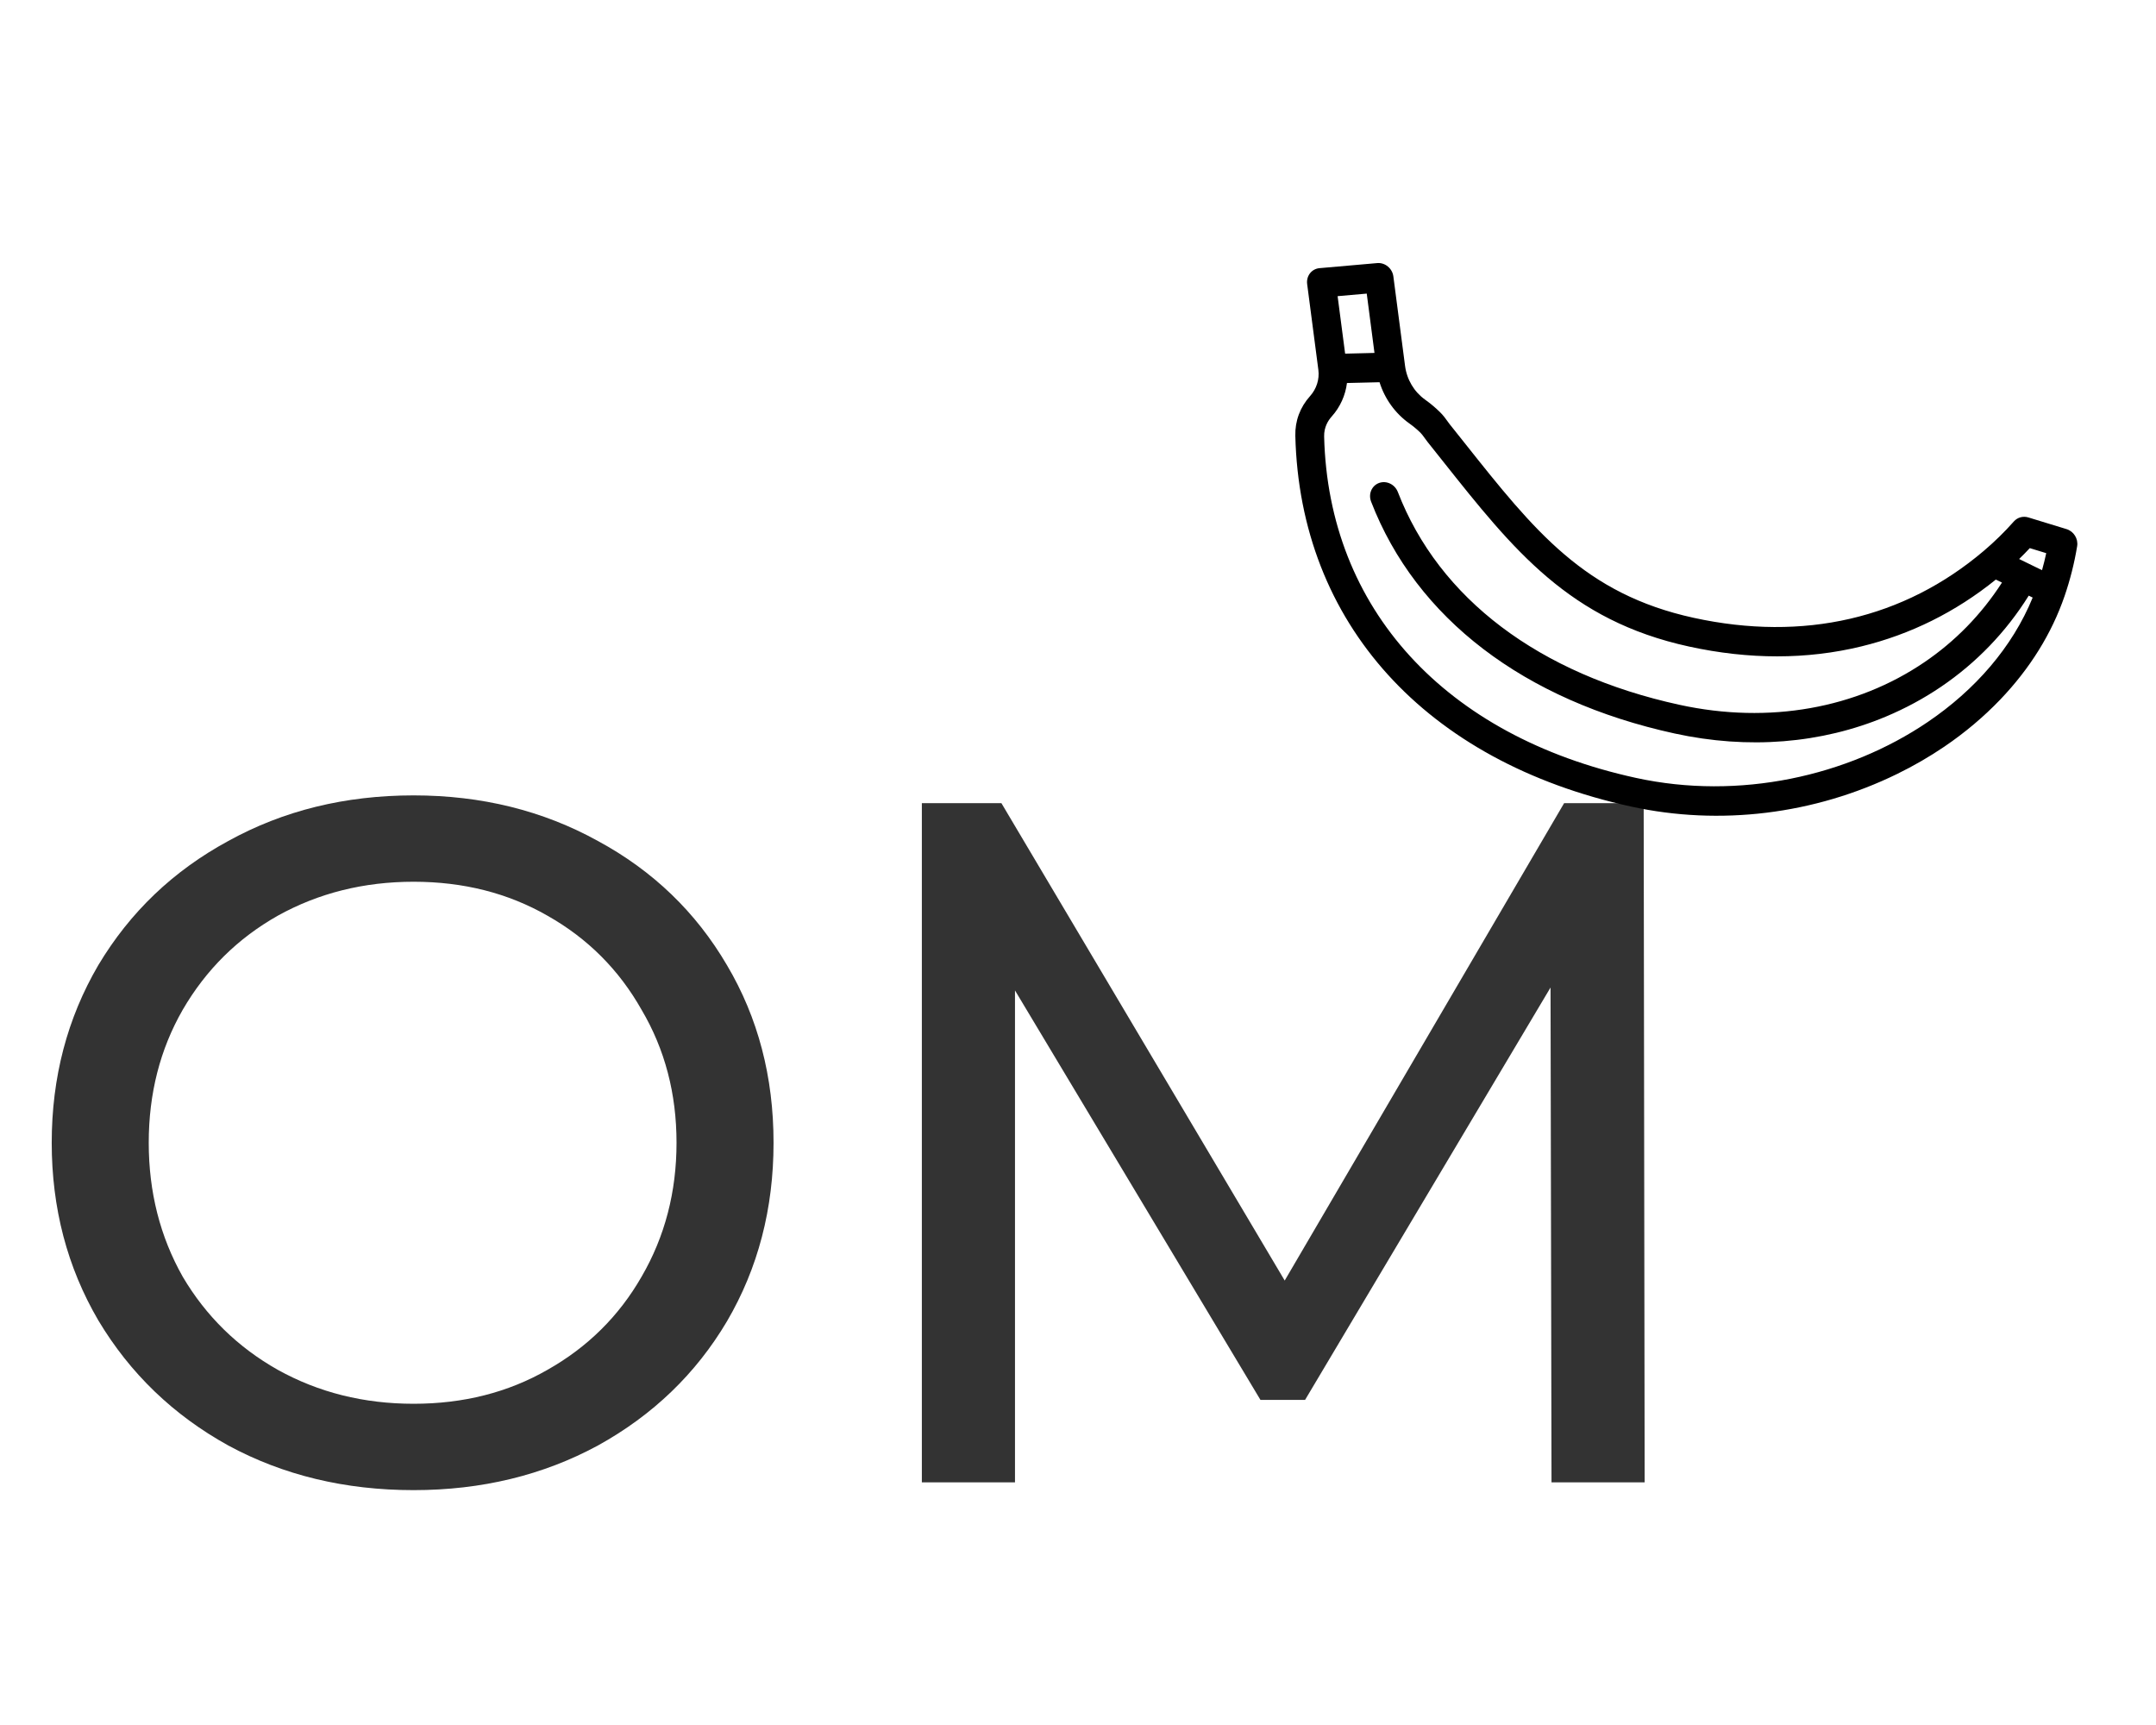
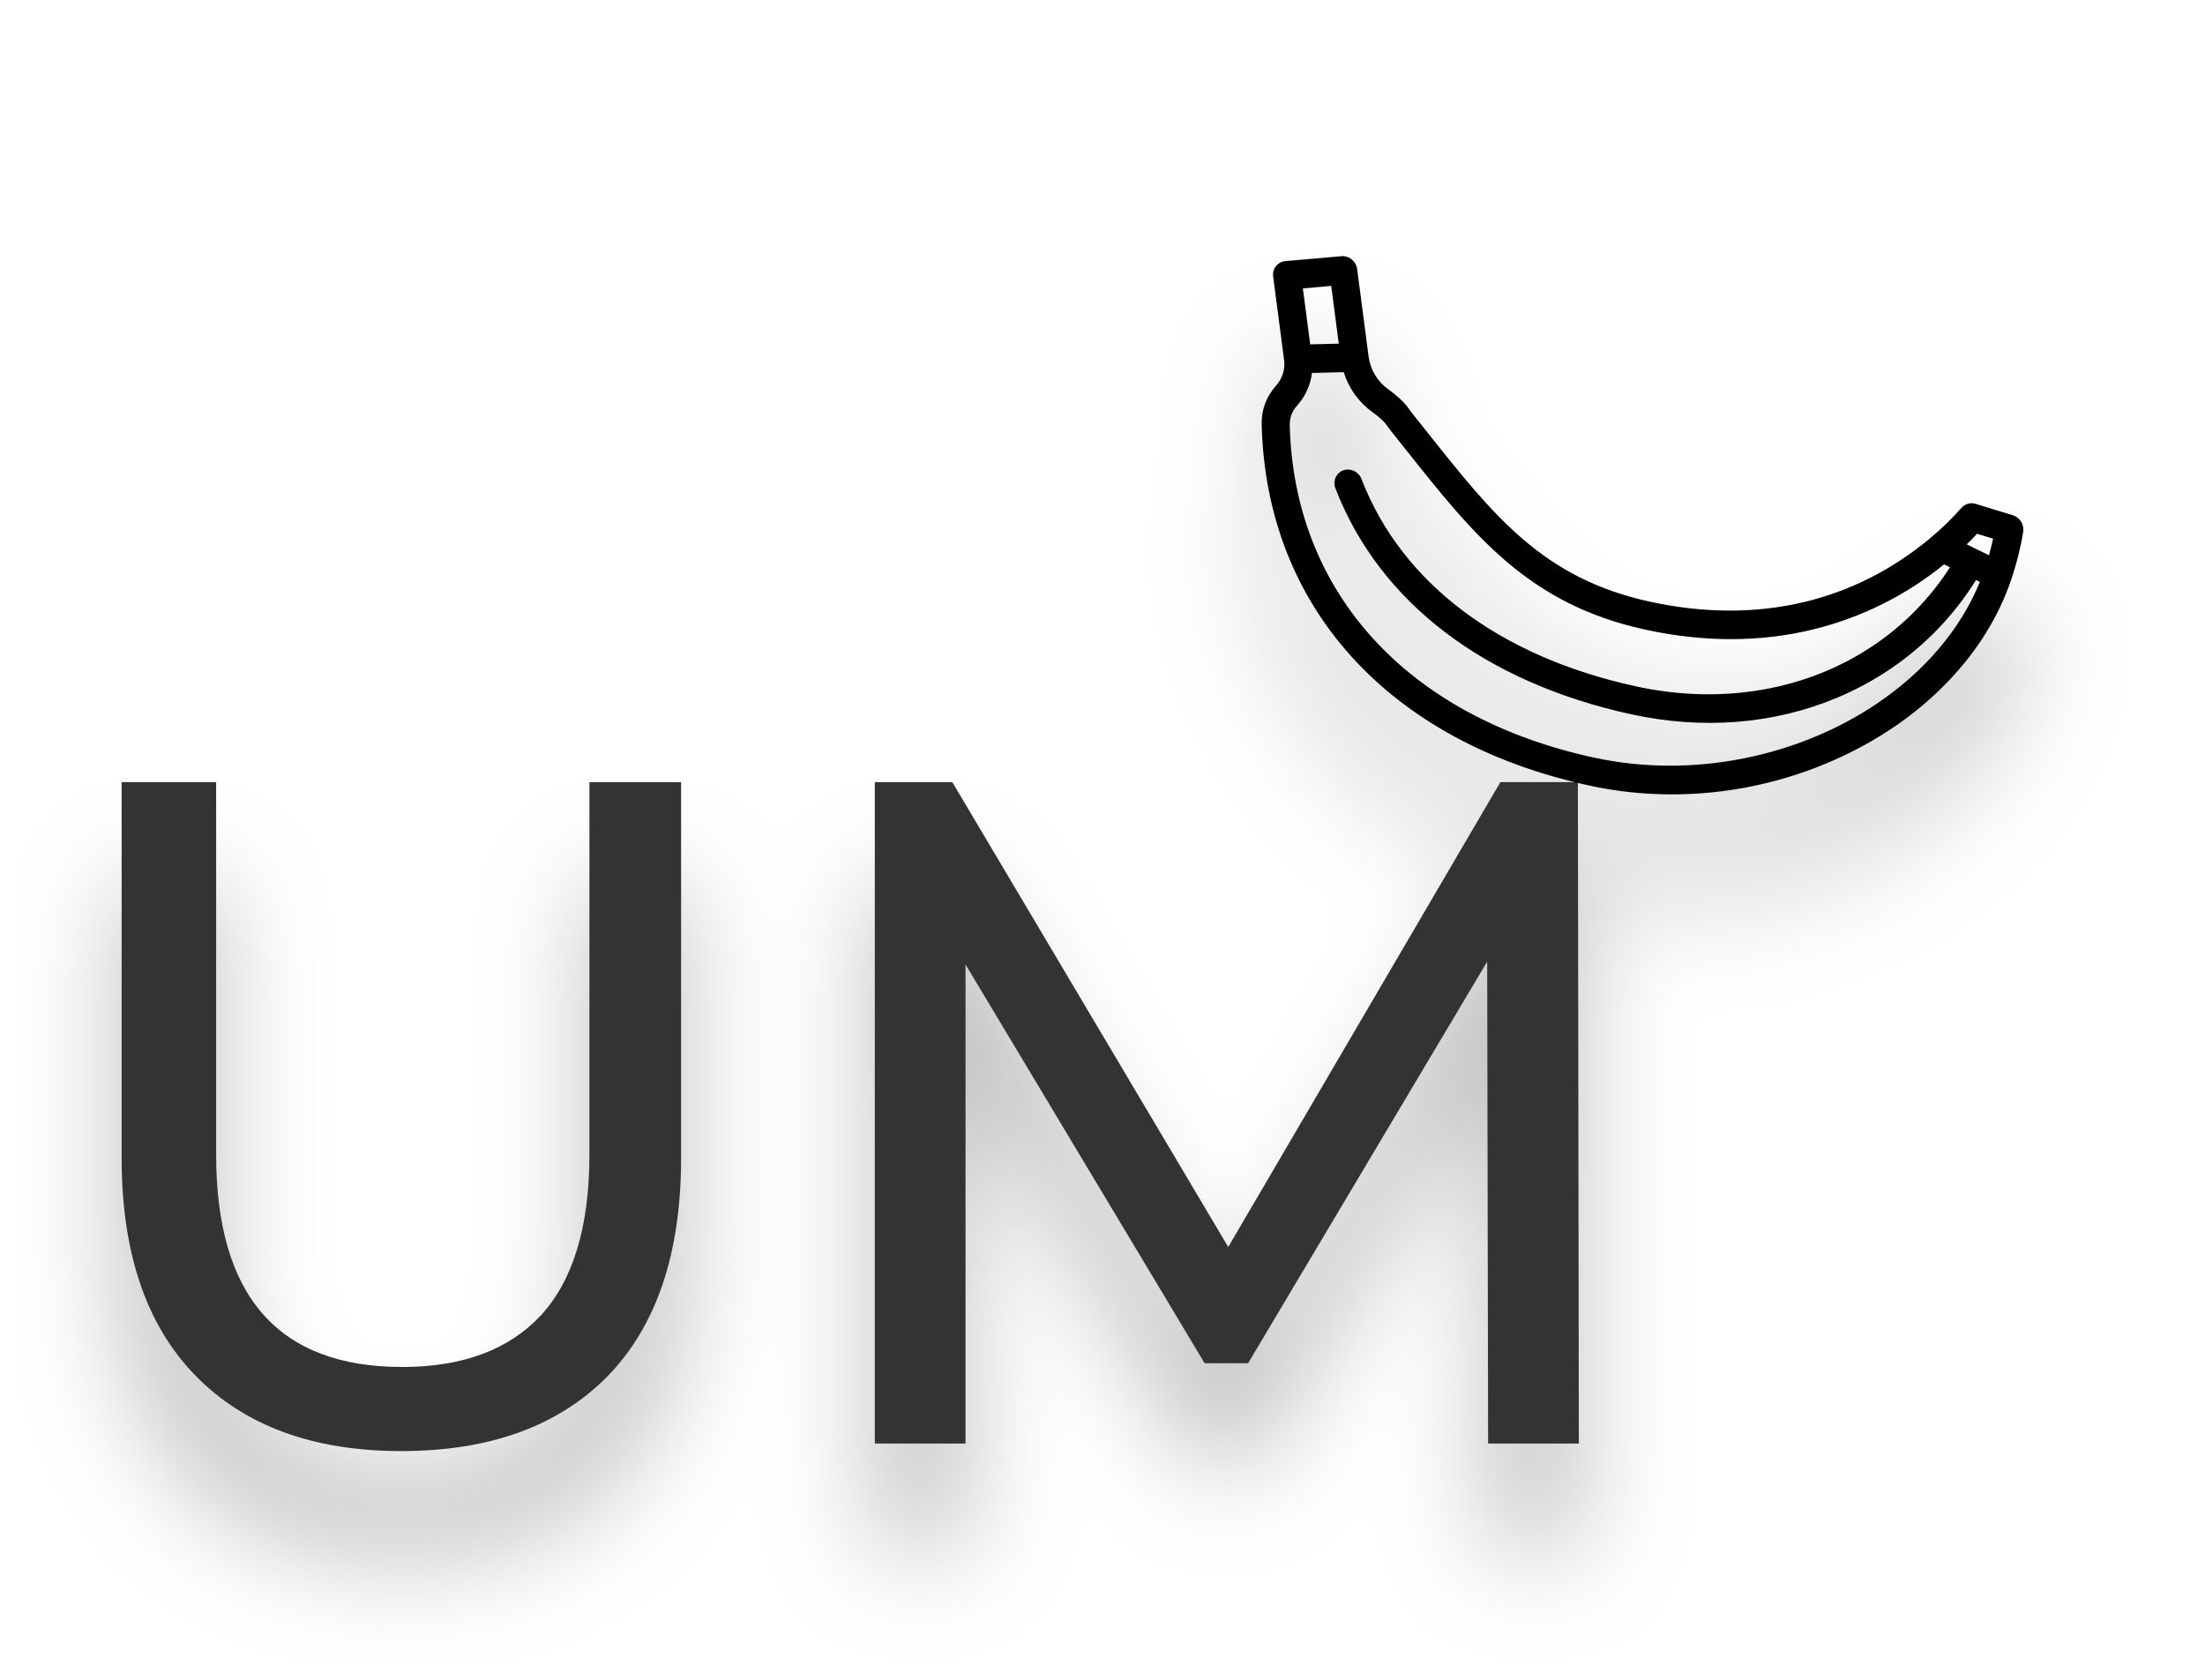
- <svg xmlns="http://www.w3.org/2000/svg" width="80" height="64" viewBox="0 0 80 64" fill="none">
-   <path d="M15.347 55.286C12.803 55.286 10.511 54.734 8.471 53.63C6.431 52.502 4.823 50.954 3.647 48.986C2.495 47.018 1.919 44.822 1.919 42.398C1.919 39.974 2.495 37.778 3.647 35.81C4.823 33.842 6.431 32.306 8.471 31.202C10.511 30.074 12.803 29.51 15.347 29.51C17.867 29.51 20.147 30.074 22.187 31.202C24.227 32.306 25.823 33.842 26.975 35.81C28.127 37.754 28.703 39.95 28.703 42.398C28.703 44.846 28.127 47.054 26.975 49.022C25.823 50.966 24.227 52.502 22.187 53.63C20.147 54.734 17.867 55.286 15.347 55.286ZM15.347 52.082C17.195 52.082 18.851 51.662 20.315 50.822C21.803 49.982 22.967 48.83 23.807 47.366C24.671 45.878 25.103 44.222 25.103 42.398C25.103 40.574 24.671 38.93 23.807 37.466C22.967 35.978 21.803 34.814 20.315 33.974C18.851 33.134 17.195 32.714 15.347 32.714C13.499 32.714 11.819 33.134 10.307 33.974C8.819 34.814 7.643 35.978 6.779 37.466C5.939 38.93 5.519 40.574 5.519 42.398C5.519 44.222 5.939 45.878 6.779 47.366C7.643 48.83 8.819 49.982 10.307 50.822C11.819 51.662 13.499 52.082 15.347 52.082ZM57.57 54.998L57.534 36.638L48.426 51.938H46.77L37.662 36.746V54.998H34.206V29.798H37.158L47.67 47.51L58.038 29.798H60.99L61.026 54.998H57.57Z" fill="#333333" />
-   <path d="M76.678 19.63L75.265 19.198C75.069 19.138 74.862 19.194 74.729 19.343C74.386 19.731 74.009 20.099 73.609 20.439C70.645 22.954 66.925 23.812 62.85 22.923C58.796 22.039 56.932 19.692 54.353 16.444C54.169 16.212 53.981 15.976 53.789 15.736C53.767 15.708 53.742 15.672 53.714 15.634C53.643 15.534 53.554 15.41 53.428 15.287C53.258 15.12 53.072 14.965 52.876 14.825C52.472 14.536 52.202 14.082 52.136 13.578L51.702 10.257C51.684 10.113 51.61 9.98 51.497 9.887C51.385 9.794 51.242 9.748 51.102 9.761L48.962 9.949C48.669 9.974 48.464 10.238 48.503 10.538L48.919 13.724C48.964 14.073 48.851 14.428 48.609 14.698C48.239 15.11 48.051 15.618 48.064 16.167C48.233 23.116 52.892 28.259 60.527 29.925C63.822 30.645 67.327 30.215 70.394 28.715C71.011 28.413 71.596 28.075 72.144 27.703C72.909 27.184 73.603 26.599 74.222 25.954C75.326 24.799 76.129 23.506 76.609 22.111C76.814 21.512 76.971 20.892 77.074 20.266C77.12 19.989 76.948 19.712 76.678 19.63ZM49.633 10.988L50.714 10.893L51.001 13.094L50.565 13.105L49.912 13.121L49.633 10.988ZM71.531 26.787C68.561 28.802 64.53 29.696 60.703 28.861C53.613 27.314 49.288 22.578 49.133 16.192C49.125 15.849 49.281 15.601 49.413 15.454C49.728 15.103 49.923 14.668 49.98 14.21L51.189 14.181C51.381 14.794 51.767 15.334 52.291 15.708C52.439 15.813 52.579 15.93 52.707 16.055C52.76 16.107 52.806 16.173 52.861 16.248C52.896 16.297 52.932 16.348 52.973 16.399C53.164 16.638 53.351 16.873 53.535 17.105C56.158 20.409 58.231 23.019 62.674 23.988C64.9 24.474 67.049 24.473 69.061 23.984C70.886 23.541 72.566 22.707 74.057 21.503L74.093 21.521L74.285 21.614C73.515 22.809 72.534 23.805 71.397 24.575C68.901 26.269 65.662 26.879 62.316 26.149C57.107 25.012 53.396 22.209 51.868 18.254C51.758 17.97 51.447 17.82 51.173 17.918C50.899 18.017 50.766 18.327 50.876 18.612C52.548 22.939 56.548 25.994 62.14 27.214C64.868 27.809 67.578 27.592 69.976 26.587C70.705 26.281 71.39 25.91 72.027 25.478C73.334 24.591 74.435 23.449 75.278 22.099L75.424 22.171C74.669 24.017 73.285 25.598 71.531 26.787ZM75.771 21.154L75.552 21.048L74.921 20.74C75.057 20.608 75.189 20.473 75.317 20.336L75.927 20.523C75.882 20.735 75.829 20.946 75.771 21.154Z" fill="black" />
+ <svg xmlns="http://www.w3.org/2000/svg" width="84" height="64" fill="none">
+   <g filter="url(#filter0_d)">
+     <path d="M15.29 55.286c-3.36 0-5.976-.96-7.848-2.88-1.872-1.92-2.808-4.68-2.808-8.28V29.798h3.6v14.184c0 5.4 2.364 8.1 7.092 8.1 2.304 0 4.068-.66 5.292-1.98 1.224-1.344 1.836-3.384 1.836-6.12V29.798h3.492v14.328c0 3.624-.936 6.396-2.808 8.316-1.872 1.896-4.488 2.844-7.848 2.844zm41.4-.288l-.035-18.36-9.108 15.3H45.89l-9.108-15.192v18.252h-3.456v-25.2h2.952L46.79 47.51l10.368-17.712h2.952l.036 25.2H56.69z" fill="#333" />
+     <path d="M76.678 19.63l-1.413-.432a.51.51 0 00-.536.145c-.343.388-.72.756-1.12 1.096-2.964 2.515-6.684 3.373-10.759 2.484-4.054-.884-5.918-3.231-8.497-6.479l-.564-.708a2.702 2.702 0 01-.075-.102c-.071-.1-.16-.224-.286-.347a4.653 4.653 0 00-.552-.462 1.822 1.822 0 01-.74-1.247l-.434-3.321a.579.579 0 00-.205-.37.547.547 0 00-.395-.126l-2.14.188a.513.513 0 00-.46.59l.417 3.185c.045.35-.068.704-.31.974-.37.412-.558.92-.545 1.47.169 6.948 4.828 12.091 12.463 13.758 3.295.719 6.8.289 9.867-1.211a14.32 14.32 0 001.75-1.012 12.861 12.861 0 002.078-1.75c1.104-1.154 1.907-2.447 2.387-3.842.205-.599.362-1.22.465-1.845a.575.575 0 00-.396-.636zm-27.045-8.642l1.08-.095.288 2.201-.436.011-.653.016-.279-2.133zm21.898 15.8c-2.97 2.014-7.001 2.908-10.828 2.073-7.09-1.547-11.415-6.284-11.57-12.67-.008-.342.148-.59.28-.737.315-.351.51-.786.567-1.244l1.209-.03a2.968 2.968 0 001.102 1.528c.148.105.288.222.416.347.053.052.1.118.154.194.035.048.07.099.112.15l.562.706c2.623 3.304 4.696 5.914 9.139 6.883 2.226.486 4.375.485 6.387-.004a12.652 12.652 0 004.996-2.48l.036.017.192.093a10.303 10.303 0 01-2.888 2.961c-2.496 1.694-5.735 2.304-9.08 1.574-5.21-1.137-8.92-3.94-10.45-7.895a.555.555 0 00-.694-.336.525.525 0 00-.297.694c1.672 4.327 5.672 7.382 11.264 8.602 2.728.595 5.438.378 7.836-.627a11.719 11.719 0 002.051-1.109 11.29 11.29 0 003.25-3.379l.147.072c-.755 1.846-2.139 3.427-3.893 4.616zm4.24-5.634l-.219-.106-.63-.308c.135-.132.267-.267.395-.404l.61.187a10.44 10.44 0 01-.156.631z" fill="#000" />
+   </g>
+   <defs>
+     <filter id="filter0_d" x=".634" y="0" width="82.469" height="63.285" filterUnits="userSpaceOnUse" color-interpolation-filters="sRGB">
+       <feFlood flood-opacity="0" result="BackgroundImageFix" />
+       <feColorMatrix in="SourceAlpha" values="0 0 0 0 0 0 0 0 0 0 0 0 0 0 0 0 0 0 127 0" />
+       <feOffset dy="4" />
+       <feGaussianBlur stdDeviation="2" />
+       <feColorMatrix values="0 0 0 0 0 0 0 0 0 0 0 0 0 0 0 0 0 0 0.25 0" />
+       <feBlend in2="BackgroundImageFix" result="effect1_dropShadow" />
+       <feBlend in="SourceGraphic" in2="effect1_dropShadow" result="shape" />
+     </filter>
+   </defs>
</svg>
